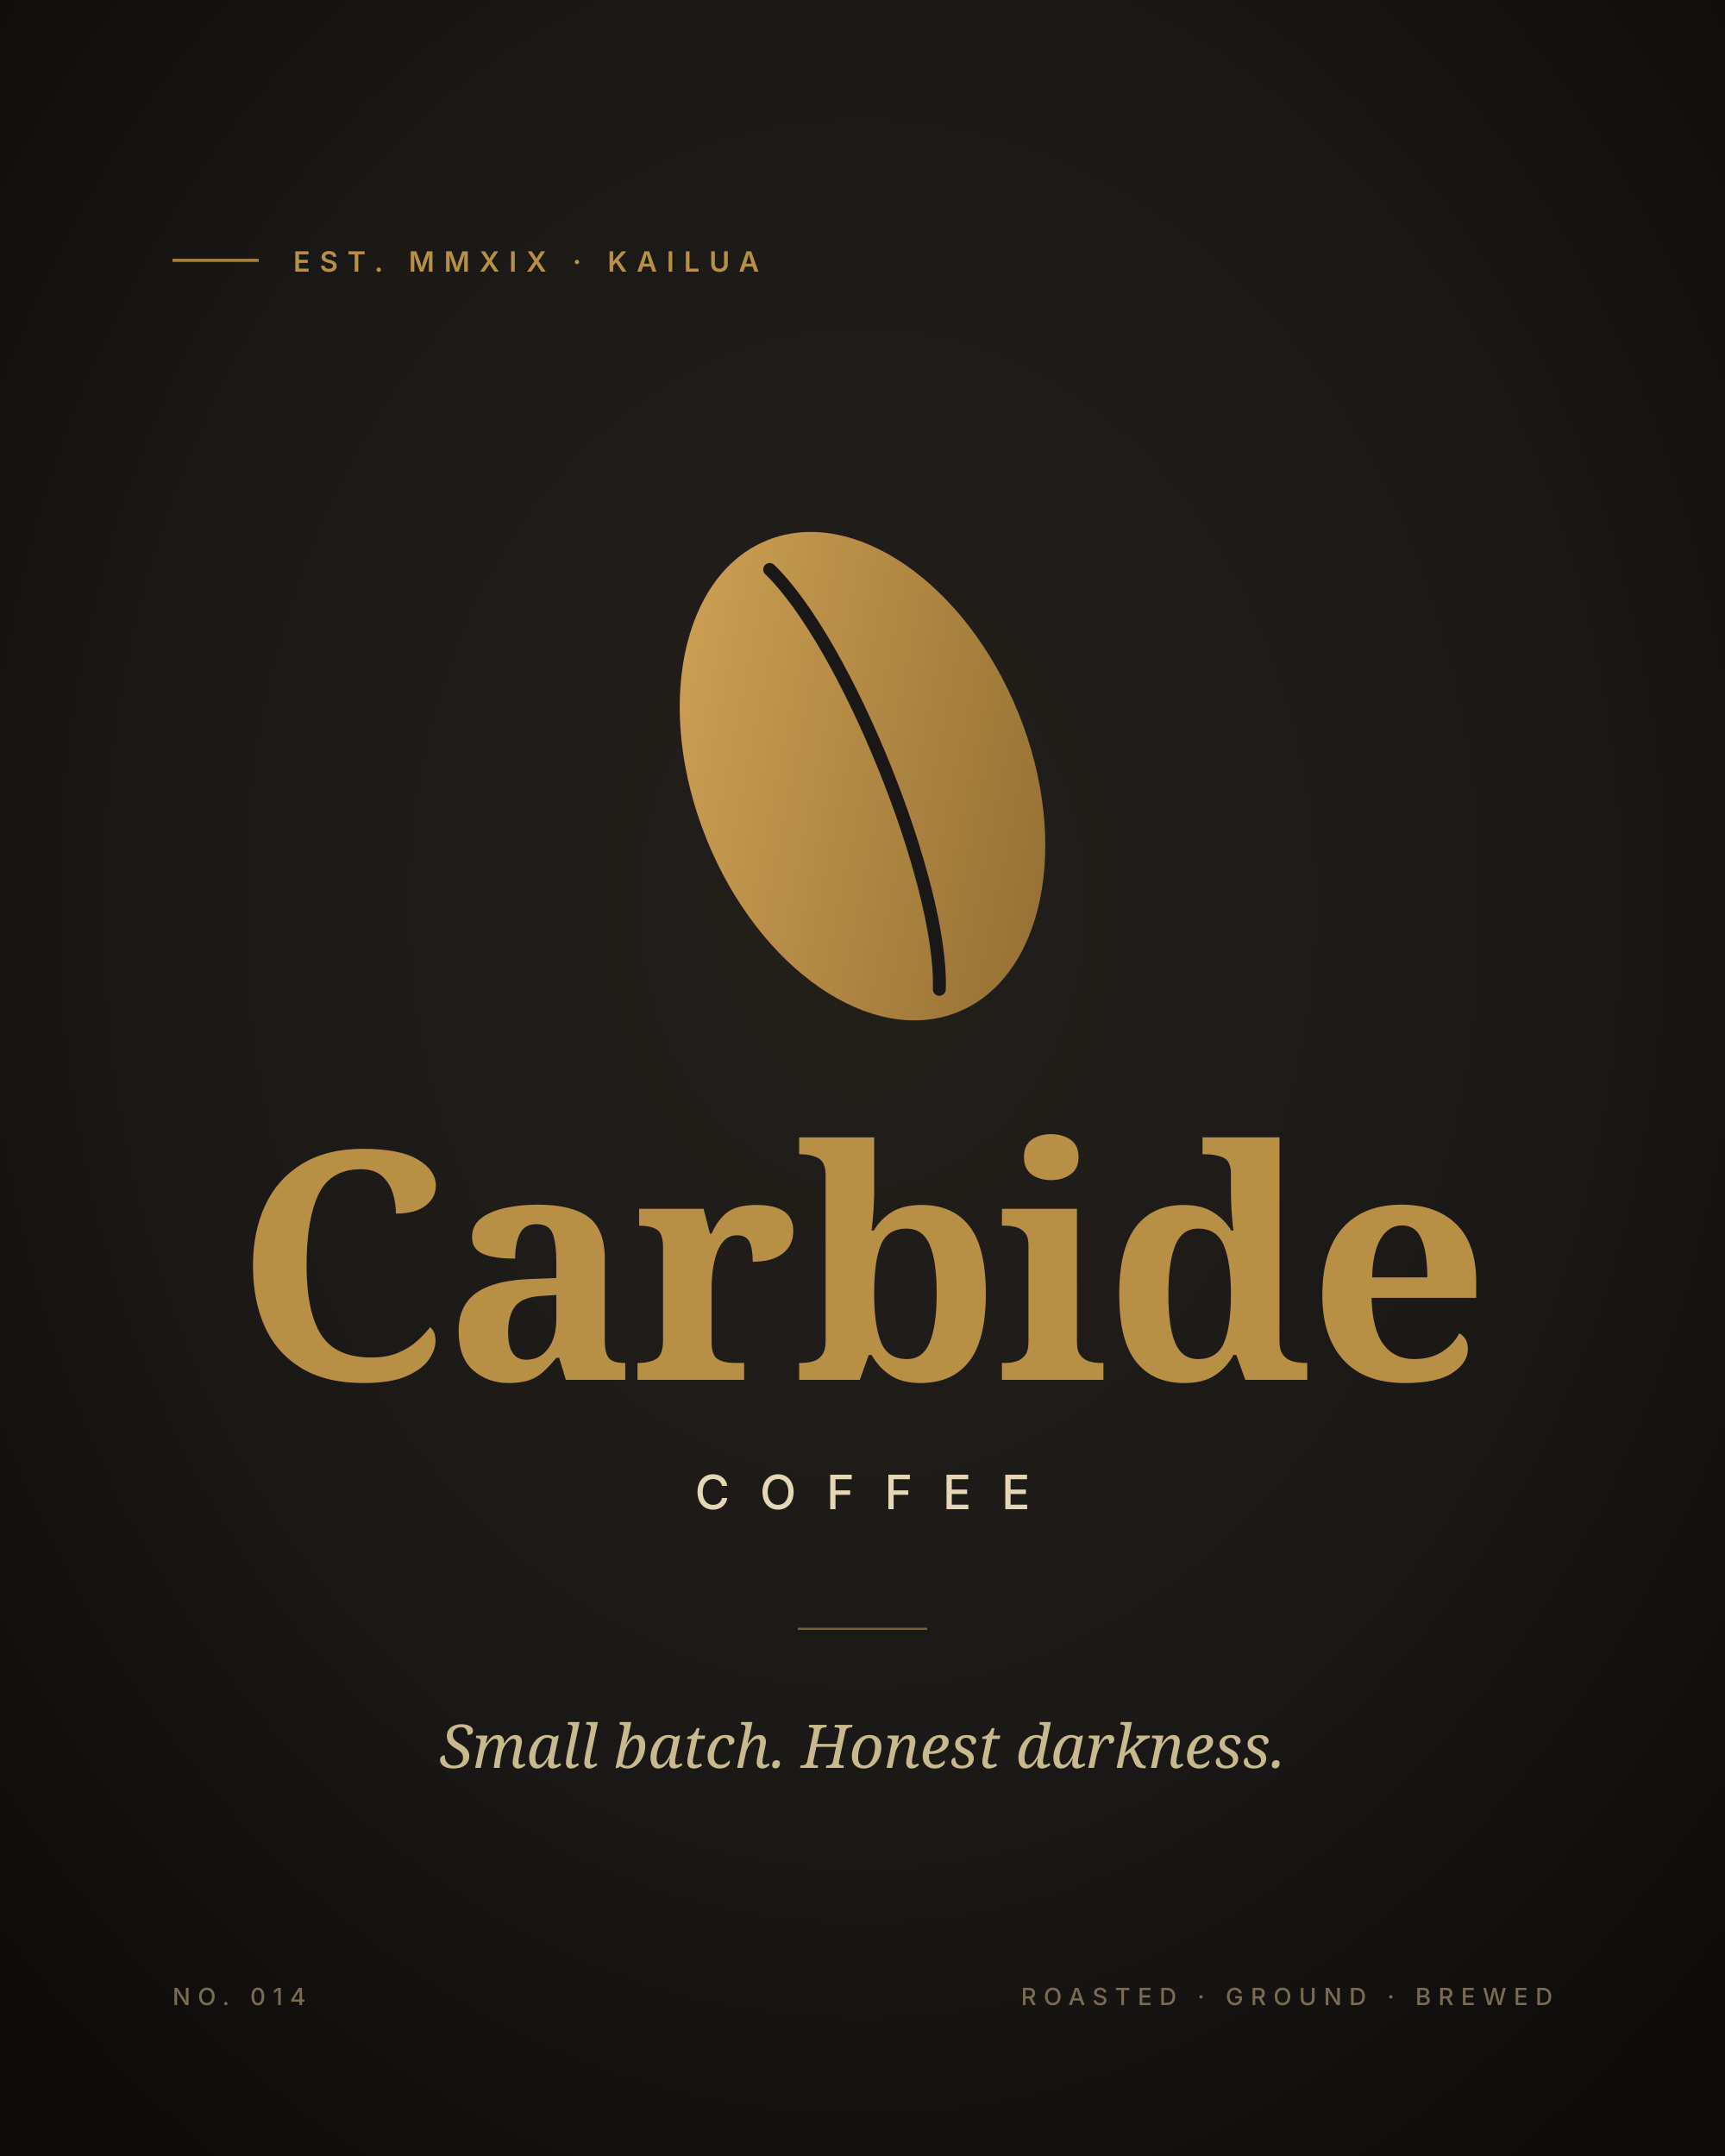
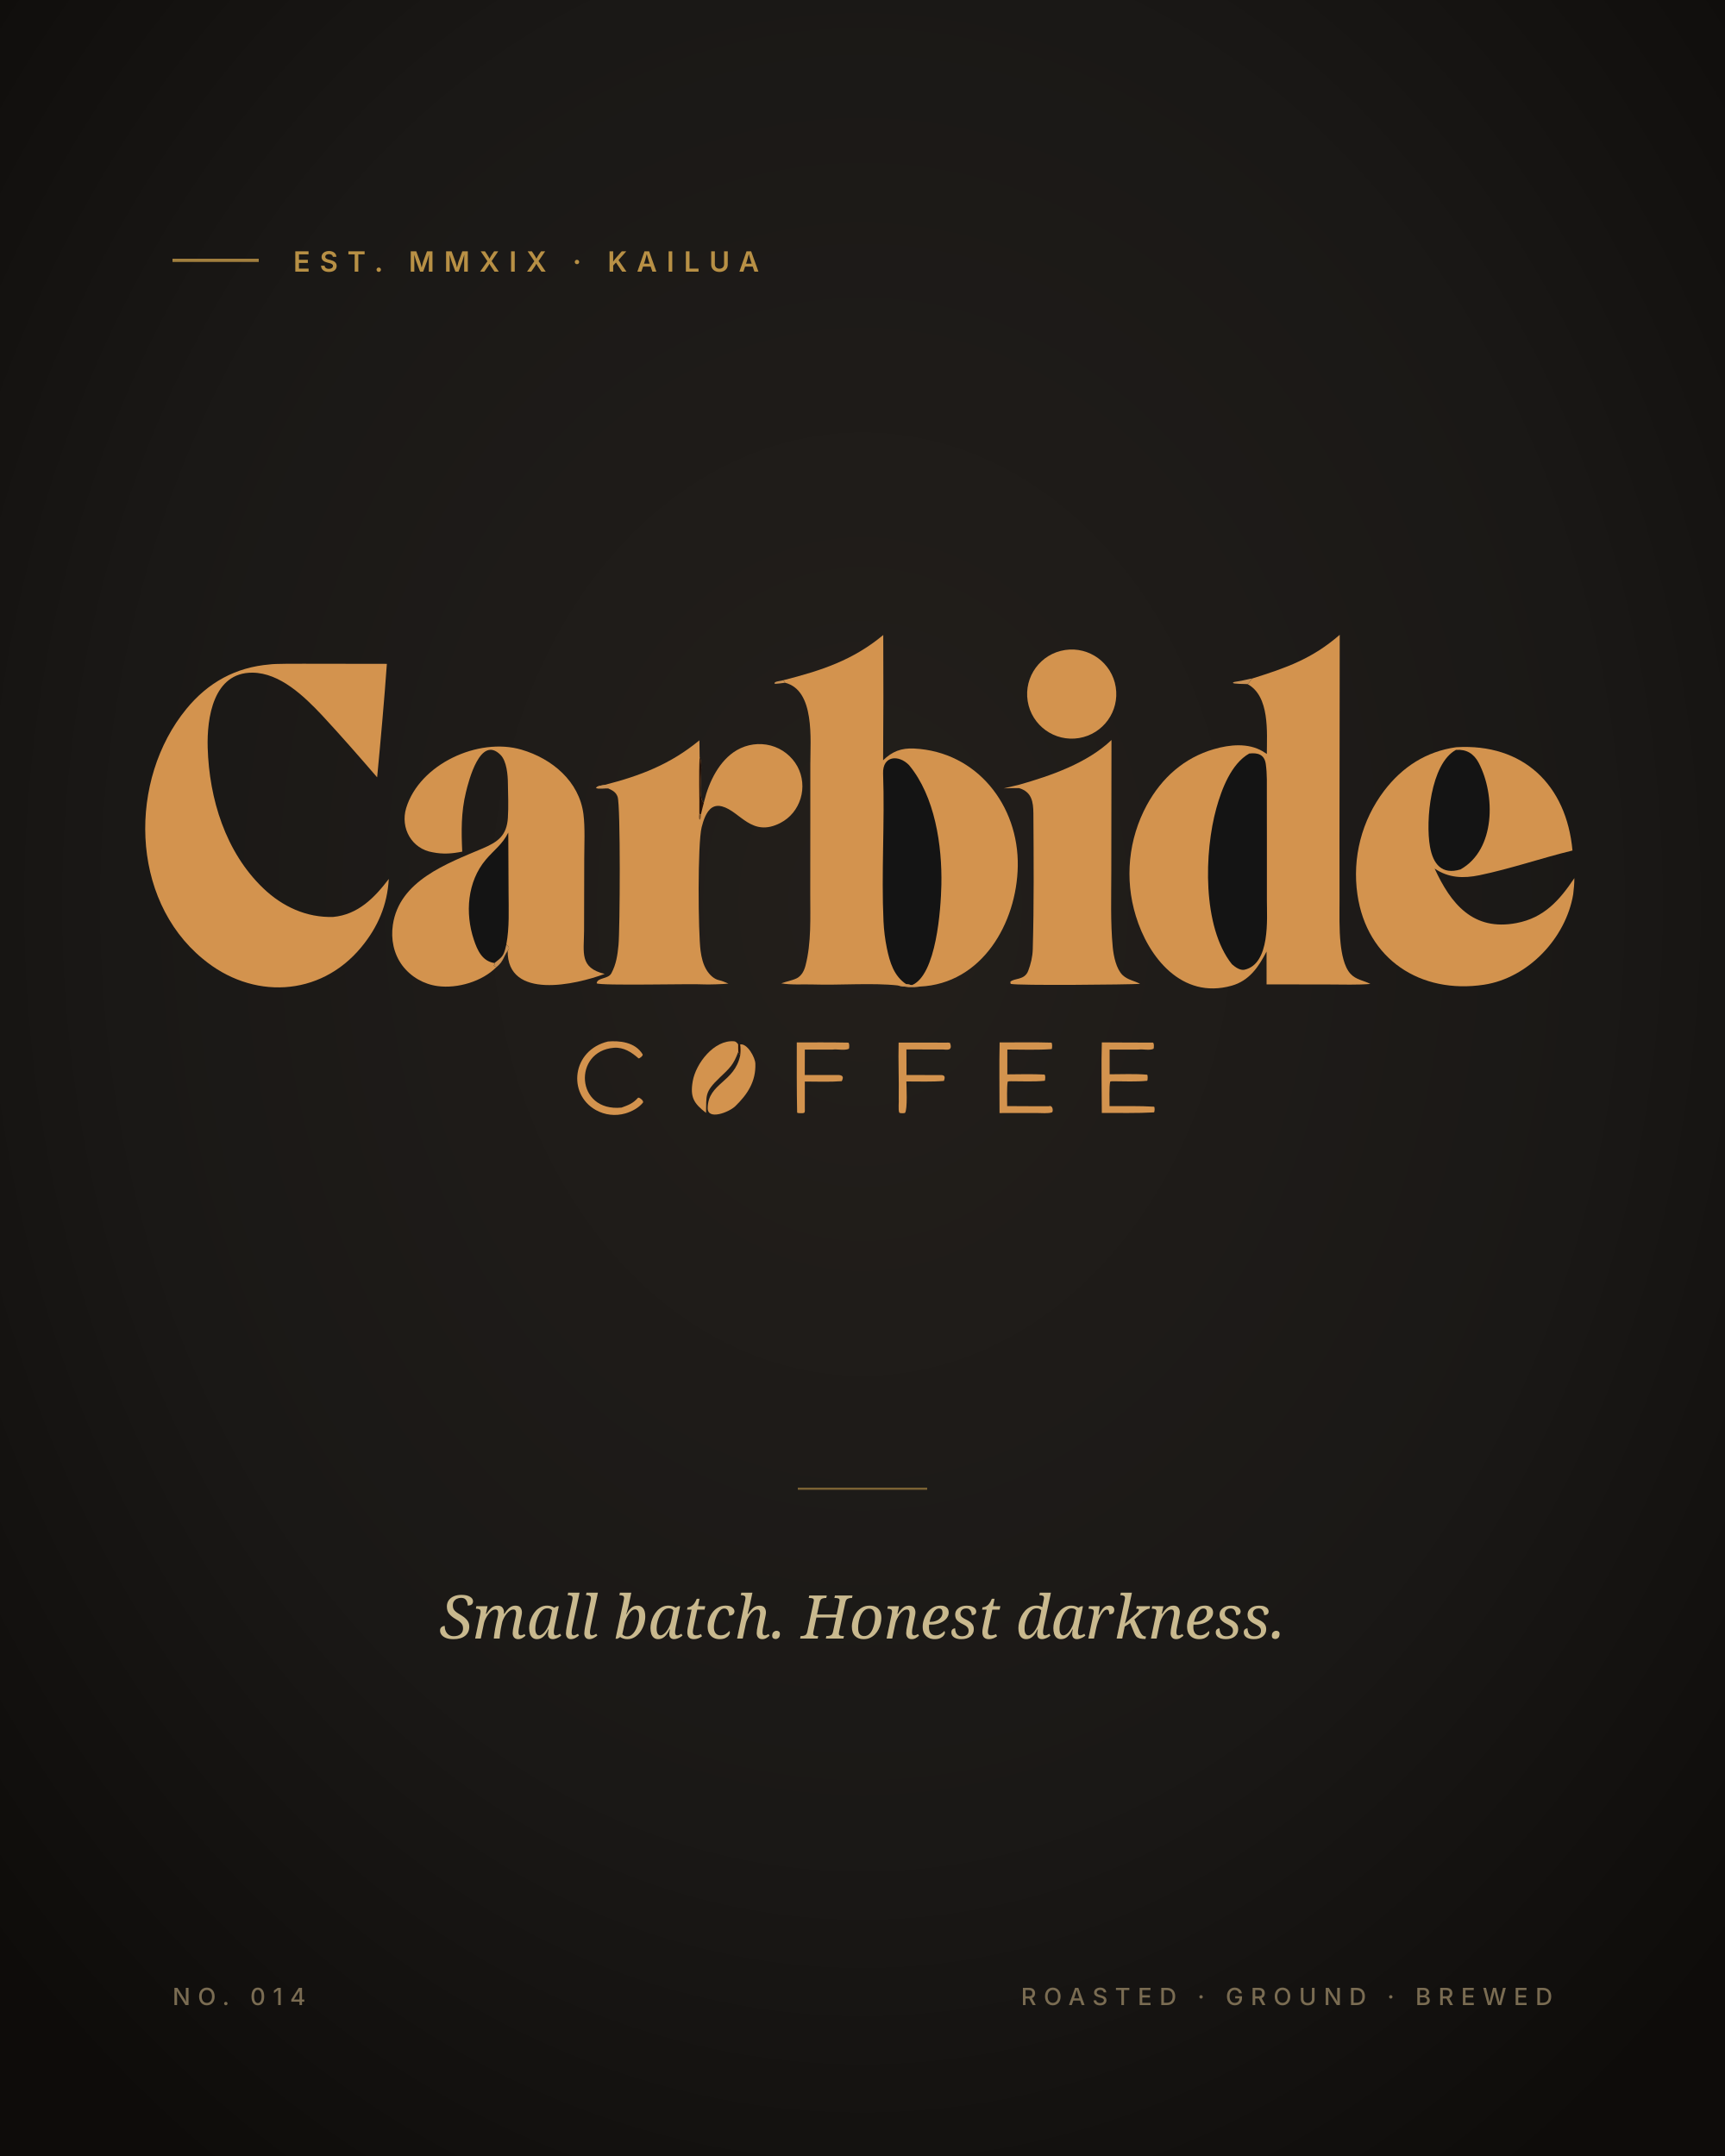
- <svg xmlns="http://www.w3.org/2000/svg" viewBox="0 0 800 1000" preserveAspectRatio="xMidYMid slice" role="img" aria-label="Carbide Coffee — phantom brand mock">
+ <svg xmlns="http://www.w3.org/2000/svg" viewBox="0 0 800 1000" preserveAspectRatio="xMidYMid slice" role="img" aria-label="Carbide Coffee — concept brand vignette with official wordmark">
  <defs>
    <radialGradient id="cb-vignette" cx="50%" cy="42%" r="70%">
      <stop offset="0%" stop-color="#231F1B" />
      <stop offset="62%" stop-color="#1A1816" />
      <stop offset="100%" stop-color="#0E0C0A" />
    </radialGradient>
-     <linearGradient id="cb-bean" x1="0%" y1="0%" x2="100%" y2="100%">
-       <stop offset="0%" stop-color="#D4A658" />
-       <stop offset="100%" stop-color="#8E6A2F" />
-     </linearGradient>
  </defs>
  <rect width="800" height="1000" fill="url(#cb-vignette)" />
  <g transform="translate(80,120)">
    <rect width="40" height="1.5" fill="#B89045" opacity="0.85" />
    <text x="56" y="6" font-family="'Inter','Helvetica Neue',Arial,sans-serif" font-size="13" letter-spacing="4.4" fill="#B89045" font-weight="600">EST. MMXIX · KAILUA</text>
  </g>
-   <g transform="translate(400,360)">
-     <ellipse cx="0" cy="0" rx="78" ry="118" fill="url(#cb-bean)" transform="rotate(-22)" />
-     <path d="M-4,-105 C 16,-60 16,60 -4,105" fill="none" stroke="#1A1816" stroke-width="6" stroke-linecap="round" transform="rotate(-22)" />
+   <g transform="translate(-43.2,-36.3) scale(0.432)">
+     <path d="M 1444.43 812.477 C 1480.9 801.018 1508.57 791.41 1538.24 765.605 L 1537.98 986.188 L 1538.03 1050.01 C 1538.02 1065.21 1537.56 1082.03 1539.18 1096.98 C 1540.27 1107.14 1542.73 1121.81 1549.75 1129.48 C 1555.92 1136.2 1563.79 1136.54 1571.14 1140.45 C 1557.84 1141.6 1541.29 1141.06 1527.6 1141.03 L 1459.71 1140.91 L 1459.69 1105.65 C 1451.09 1122.35 1441.07 1137.08 1422.1 1142.37 C 1368.62 1157.3 1332.74 1111.64 1319.34 1067.41 C 1307.13 1027.73 1311.41 984.794 1331.23 948.305 C 1347.1 919.247 1371.11 897.615 1403.28 888.329 C 1420.18 883.45 1439.78 881.427 1455.61 890.693 C 1457.11 891.583 1458.56 892.537 1459.98 893.552 C 1460.1 870.218 1463.24 831.431 1439.31 818.556 C 1440.9 817.572 1441.88 814.834 1444.43 812.477 z" fill="rgb(211,147,78)" />
+     <path d="M 1441.1 893.064 C 1450.14 891.977 1457.41 894.013 1458.86 904.286 C 1460.41 915.28 1459.99 926.47 1460.01 937.559 L 1460.06 988.561 L 1460.05 1050.94 C 1460.03 1069.66 1463.96 1118.88 1436.08 1125.17 C 1431.3 1126.24 1425.98 1122.32 1422.48 1119.25 C 1390.54 1079.04 1392.77 998.505 1405.86 951.595 C 1411.54 931.228 1421.76 903.996 1441.1 893.064 z" fill="rgb(20,20,20)" />
+     <path d="M 941.065 814.31 C 981.381 804.036 1015.49 793.078 1048.21 765.793 C 1048.45 810.631 1048.4 855.47 1048.06 900.308 C 1057.79 890.821 1067.52 887 1081.45 887.702 C 1148.74 891.089 1193.75 948.804 1192.62 1014.02 C 1191.57 1074.95 1154.36 1140.32 1087.33 1143.28 C 1079.75 1144.24 1071.03 1143.83 1063.58 1142.04 C 1036.57 1139.1 1001.04 1141.95 973.192 1141.03 C 961.784 1140.65 950.092 1141.72 938.68 1139.82 C 944.315 1137.72 950.345 1136.83 955.479 1134.3 C 960.709 1131.49 963.32 1126.17 964.736 1120.72 C 971.141 1096.03 969.811 1069.19 969.836 1043.82 L 969.899 967.78 L 969.916 904.483 C 969.914 877.989 975.041 825.275 942.844 817.061 L 941.065 814.31 z" fill="rgb(211,147,78)" />
+     <path d="M 1072.88 1140.73 C 1059.57 1131.92 1055.17 1117.04 1052.07 1102.02 C 1050.15 1092.57 1048.95 1082.98 1048.48 1073.35 C 1046.05 1021.23 1049.93 966.927 1048.04 914.566 C 1047.34 895.164 1064.88 894.082 1075.9 905.509 C 1103.76 939.068 1111.51 991.824 1110.6 1034.19 C 1110.05 1059.63 1105.33 1131.31 1078.75 1141.82 C 1076.17 1141.14 1075.5 1140.86 1072.88 1140.73 z" fill="rgb(20,20,20)" />
+     <path d="M 1072.88 1140.73 C 1075.5 1140.86 1076.17 1141.14 1078.75 1141.82 C 1081.42 1142.88 1084.37 1142.91 1087.33 1143.28 C 1079.75 1144.24 1071.03 1143.83 1063.58 1142.04 C 1067.24 1141.74 1069.85 1142.49 1072.88 1140.73 z" fill="rgb(200,144,84)" />
+     <path d="M 1663.22 886.291 C 1735.21 881.912 1781.68 926.708 1788.12 997.196 C 1755.28 1005.16 1721.47 1016.86 1688.21 1023.73 C 1670.98 1027.28 1655.09 1026.77 1640.14 1016.57 C 1657.49 1054.39 1681.38 1083.96 1728.01 1075.08 C 1757.6 1069.45 1774.13 1050.72 1790.14 1026.84 C 1790.14 1033.18 1789.58 1037.93 1788.89 1044.22 C 1781.06 1090.99 1740.74 1134.06 1693.18 1141.27 C 1625.07 1151.6 1567.29 1114.08 1557.25 1044.41 C 1551.51 1004.96 1561.84 964.852 1585.92 933.077 C 1605.45 907.401 1631.12 890.818 1663.22 886.291 z" fill="rgb(211,147,78)" />
+     <path d="M 1663.02 889.163 C 1674.24 888.309 1682.22 893.093 1687.5 903.186 C 1705.51 937.605 1705.65 996.328 1667.88 1017.5 C 1647.84 1023.55 1638.46 1011.72 1635.14 993.073 C 1630.2 965.3 1635.81 903.91 1663.02 889.163 z" fill="rgb(20,20,20)" />
+     <path d="M 596.233 998.394 C 585.108 1000.6 575.748 1001.34 564.542 999.106 C 542.027 995.516 529.518 973.077 536.057 951.572 C 550.413 904.359 613.618 875.413 659.741 888.885 C 692.692 898.51 721.809 922.91 726.335 958.066 C 728.206 972.6 727.227 991.594 727.201 1006.36 L 727.021 1083.41 C 726.876 1107.01 721.948 1123.08 749.135 1129.68 C 718.812 1141.09 644.324 1158.33 645.006 1104.74 C 640.383 1111.38 640.633 1115.92 632.973 1122.34 C 617.743 1137.79 591.166 1145.63 569.878 1142.76 C 554.773 1140.75 541.1 1132.78 531.901 1120.63 C 522.533 1108 519.502 1092.3 521.75 1077.03 C 528.698 1029.58 579.729 1011.24 618.225 994.91 C 634.598 987.967 644.025 981.094 645.228 962.046 C 646.006 949.725 645.465 937.654 645.252 925.303 C 645.206 916.327 643.986 901.177 637.351 894.524 C 615.63 872.741 603.187 922.438 600.278 934.26 C 594.865 956.255 595.241 976.884 596.233 998.394 z" fill="rgb(211,147,78)" />
+     <path d="M 630.817 1118.01 C 617.679 1116.07 612.502 1104.38 608.706 1093 C 599.165 1064.59 601.617 1030.68 621.454 1007.11 C 630.17 996.754 639.432 990.582 645.657 977.942 L 645.969 1042.25 C 646.039 1060.5 646.972 1080.34 643.535 1098.12 C 645.879 1100.19 647.909 1101.95 645.006 1104.74 C 640.383 1111.38 640.633 1115.92 632.973 1122.34 C 632.801 1122.25 629.727 1120.86 629.658 1120.51 C 631.104 1119.59 631.648 1119.54 630.817 1118.01 z" fill="rgb(20,20,20)" />
+     <path d="M 643.535 1098.12 C 645.879 1100.19 647.909 1101.95 645.006 1104.74 C 640.383 1111.38 640.633 1115.92 632.973 1122.34 C 632.801 1122.25 629.727 1120.86 629.658 1120.51 C 631.104 1119.59 631.648 1119.54 630.817 1118.01 C 638.58 1111.75 640.66 1111.12 643.139 1099.83 L 643.535 1098.12 z" fill="rgb(200,144,84)" />
+     <path d="M 389.517 797.402 C 394.823 796.518 418.986 796.686 425.719 796.646 L 515.309 796.778 C 512.514 836.403 508.641 879.108 504.879 918.63 C 485.696 896.336 465.795 873.641 445.734 851.999 C 426.74 831.869 400.682 806.45 370.98 806.244 C 328.919 805.953 322.001 854.95 322.955 886.82 C 324.599 941.735 342.123 998.959 382.591 1037.71 C 403.229 1057.47 428.981 1069.37 457.652 1068.52 C 484.309 1066.03 502.017 1047.99 517.384 1027.73 C 515.763 1055.79 505.698 1079.34 487.978 1100.85 C 443.457 1154.89 370.256 1157.5 317.587 1113.39 C 239.218 1048.81 237.919 921.015 300.109 845.155 C 323.455 816.678 352.991 800.456 389.517 797.402 z" fill="rgb(211,147,78)" />
+     <path d="M 850.838 878.892 C 850.875 884.874 850.961 890.856 851.095 896.837 C 856.16 906.355 847.747 940.55 855.603 945.971 C 855.751 945.28 855.909 944.591 856.078 943.905 C 861.119 923.441 872.116 900.516 890.982 889.469 C 901.992 883.044 915.102 881.25 927.434 884.482 C 939.682 887.762 950.052 895.916 956.128 907.045 C 961.755 917.602 962.94 929.967 959.42 941.401 C 955.947 952.732 948.362 962.111 937.813 967.571 C 906.802 983.622 894.601 954.993 875.045 949.797 C 871.386 948.824 867.627 949.062 864.389 951.141 C 858.146 955.149 855.005 965.276 853.249 972.213 C 848.807 989.76 849.46 1085.31 852.109 1104.98 C 853.075 1112.16 854.813 1119.55 858.699 1125.75 C 861.63 1130.43 866.286 1135.19 871.834 1136.41 C 875.408 1137.19 878.657 1138.68 882.017 1140.09 C 877.062 1140.69 859.781 1141.25 855.643 1140.94 C 843.779 1140.05 744.061 1142.63 740.536 1139.74 C 741.272 1133.39 752.825 1135.45 756.268 1129.1 C 761.513 1119.42 762.924 1109.57 763.97 1098.8 C 765.589 1082.12 766.285 948.938 763.036 939.576 C 761.227 934.362 757.403 932.55 752.732 930.43 C 750.411 930.269 740.454 931.206 740.04 929.978 C 740.872 927.801 746.273 927.313 748.567 926.893 C 787.505 916.918 819.428 904.751 850.838 878.892 z" fill="rgb(211,147,78)" />
+     <path d="M 851.095 896.837 C 856.16 906.355 847.747 940.55 855.603 945.971 C 854.507 950.241 853.539 953.59 852.601 958.02 C 852.12 958.259 851.988 958.41 851.541 958.397 C 851.094 958.064 851.11 957.887 850.776 957.253 C 851.018 938.636 850.07 914.778 851.095 896.837 z" fill="rgb(38,18,8)" />
+     <path d="M 752.732 930.43 C 750.411 930.269 740.454 931.206 740.04 929.978 C 740.872 927.801 746.273 927.313 748.567 926.893 C 749.47 927.007 754.923 927.311 755.433 927.692 C 755.666 928.682 753.41 929.892 752.732 930.43 z" fill="rgb(200,144,84)" />
+     <path d="M 850.776 957.253 C 851.11 957.887 851.094 958.064 851.541 958.397 C 851.988 958.41 852.12 958.259 852.601 958.02 C 852.499 959.023 852.428 963.732 851.279 964.092 C 849.794 963.584 850.501 958.408 850.776 957.253 z" fill="rgb(118,78,40)" />
+     <path d="M 1194.16 926.543 C 1228.23 916.869 1267.27 903.306 1293.22 878.552 L 1293.03 1019.48 C 1293.02 1046.13 1292.04 1074.52 1294.58 1101.07 C 1295.5 1110.6 1298.28 1124.21 1305.16 1130.98 C 1311.1 1136.42 1317.08 1136.64 1323.96 1140.39 C 1311.74 1141.18 1192.37 1142.37 1185 1140.38 L 1184.58 1138.27 C 1188.55 1133.82 1199.86 1136.88 1203.83 1126.34 C 1206.66 1118.83 1208.47 1111.34 1208.71 1103.24 C 1210.09 1054.76 1209.69 1006.04 1209.39 957.54 C 1209.31 944.546 1207.46 934.215 1193.98 930.179 C 1188.82 930.051 1182.68 930.347 1177.45 930.479 L 1194.16 926.543 z" fill="rgb(211,147,78)" />
+     <path d="M 1243.44 781.909 C 1269.41 778.021 1293.67 795.788 1297.79 821.722 C 1301.92 847.657 1284.37 872.07 1258.48 876.431 C 1232.24 880.849 1207.44 863.026 1203.26 836.755 C 1199.09 810.484 1217.14 785.847 1243.44 781.909 z" fill="rgb(211,147,78)" />
+     <path d="M 894.621 1205.37 C 902.278 1204.06 910.712 1219.36 910.91 1226 C 911.569 1245.21 902.415 1259.07 889.371 1271.69 C 882.434 1278.4 859.391 1287.14 859.724 1273.52 C 860.382 1246.62 888.451 1246.46 894.66 1217.14 L 892.59 1213.19 C 892.463 1210.43 892.401 1208.07 892.448 1205.32 L 894.621 1205.37 z" fill="rgb(211,147,78)" />
+     <path d="M 892.448 1205.32 L 894.621 1205.37 C 895.134 1209.88 895.101 1212.62 894.66 1217.14 L 892.59 1213.19 C 892.463 1210.43 892.401 1208.07 892.448 1205.32 z" fill="rgb(38,18,8)" />
+     <path d="M 857.965 1278.9 C 844.98 1268.84 840.676 1262.22 843.651 1244.99 C 846.963 1225.81 866.647 1200.22 888.045 1202.03 C 890.072 1202.2 891.384 1203.82 892.448 1205.32 C 892.401 1208.07 892.463 1210.43 892.59 1213.19 C 887.542 1227.33 883.236 1230.96 872.552 1241.11 C 855.937 1256.88 858.565 1260.27 857.965 1278.9 z" fill="rgb(211,147,78)" />
+     <path d="M 1173.13 1203.24 C 1191.58 1203.35 1210.17 1202.85 1228.57 1203.45 C 1229.93 1203.5 1229.66 1210.35 1228.92 1210.41 C 1213.76 1211.55 1196.83 1210.91 1181.42 1210.87 L 1181.4 1237.54 C 1194.51 1237.41 1208.05 1237.09 1221.07 1237.72 C 1222.61 1237.79 1222.21 1244.35 1221.49 1244.43 C 1210.31 1245.57 1197.14 1244.92 1185.75 1244.92 C 1184.78 1244.92 1181.93 1244.82 1181.77 1245.6 C 1180.75 1250.48 1181.24 1267.15 1181.24 1271.6 C 1196.12 1271.56 1211.11 1271.89 1225.97 1271.76 C 1230.55 1270.03 1230.79 1277.7 1229.41 1278.26 C 1225.59 1279.8 1217.49 1279 1212.83 1279.02 C 1199.6 1279.07 1186.3 1279.01 1173.04 1279.06 C 1173.1 1254.3 1172.55 1227.8 1173.13 1203.24 z" fill="rgb(211,147,78)" />
+     <path d="M 1282.85 1203.21 C 1301.1 1203.42 1319.36 1203.29 1337.58 1203.43 C 1339.17 1203.44 1338.9 1209.82 1338.24 1210.13 C 1334.07 1212.12 1326.89 1210.22 1322.23 1210.91 C 1311.91 1211.02 1301.54 1210.88 1291.21 1210.92 L 1291.24 1237.45 C 1304.12 1237.43 1318.79 1236.76 1331.46 1237.89 C 1332.47 1238.55 1332.11 1244.36 1331.48 1244.43 C 1320.67 1245.62 1305.58 1244.99 1294.75 1244.93 C 1293.98 1244.95 1291.95 1244.92 1291.78 1245.58 C 1290.66 1249.93 1291.13 1267.42 1291.13 1271.63 C 1306.85 1271.71 1323.3 1271.29 1338.85 1272.24 C 1339.91 1272.31 1339.66 1278.31 1338.76 1278.36 C 1320.56 1279.36 1301.26 1278.9 1282.83 1278.95 C 1282.8 1254.74 1282.13 1227.14 1282.85 1203.21 z" fill="rgb(211,147,78)" />
+     <path d="M 752.673 1202.25 C 764.442 1201.24 781.743 1202.53 789.918 1216.06 C 790.693 1217.34 786.279 1221.02 785.423 1220.28 C 778.157 1213.88 769.505 1208.15 758.996 1209 C 714.979 1212.53 717.656 1278.18 767.27 1273.2 C 774.744 1270.44 779.386 1268.87 784.928 1262.68 C 785.851 1261.64 791.76 1265.98 790.163 1267.95 C 785.624 1273.54 778.205 1277.48 771.385 1279.46 C 760.724 1282.56 749.264 1281.24 739.588 1275.8 C 708.756 1258.41 714.156 1211.45 752.673 1202.25 z" fill="rgb(211,147,78)" />
+     <path d="M 955.375 1203.21 C 973.737 1203.24 992.207 1203.05 1010.54 1203.46 C 1012.11 1203.49 1011.81 1209.84 1011.23 1210.1 C 1006.66 1212.22 998.831 1210.21 993.709 1210.93 C 983.85 1211.05 973.894 1210.92 964.021 1210.92 L 963.95 1238.21 L 999.25 1238.2 C 1008.58 1238.05 1003.2 1244.87 1003.75 1244.83 C 991.146 1245.83 976.901 1245.26 964.008 1245.23 C 964.039 1254.82 964.024 1264.57 964.008 1274 C 964.002 1277.45 964.634 1279.04 961.53 1279.2 C 961.213 1279.21 955.775 1279.54 955.752 1278.44 C 955.218 1253.53 955.362 1228.23 955.375 1203.21 z" fill="rgb(211,147,78)" />
+     <path d="M 1064.7 1203.4 L 1115.51 1203.45 C 1116.04 1203.45 1119.67 1203.21 1119.95 1204 C 1123.17 1213.01 1115.48 1210.82 1112.5 1210.82 L 1073.07 1210.76 L 1073.17 1238.22 C 1085.53 1238.17 1097.89 1238.19 1110.25 1238.29 C 1116.9 1238.27 1112.91 1244.62 1113.37 1244.58 C 1100.41 1245.7 1086.25 1245.1 1073.04 1245.14 C 1073.05 1248.8 1074.47 1275.8 1071.51 1278.94 C 1071.2 1279.27 1065.84 1279.67 1065.36 1278.5 C 1064.06 1275.36 1065.18 1266.96 1064.82 1263.13 C 1065.17 1243.28 1064.2 1223.19 1064.7 1203.4 z" fill="rgb(211,147,78)" />
+     <path d="M 1439.31 818.556 C 1436.82 818.266 1423.63 818.549 1423.5 817.109 C 1424.11 816.495 1424.68 816.225 1425.56 816.109 C 1430.16 815.467 1434.73 814.594 1439.24 813.492 C 1441.45 812.953 1442.21 812.798 1444.43 812.477 C 1441.88 814.834 1440.9 817.572 1439.31 818.556 z" fill="rgb(200,144,84)" />
+     <path d="M 942.844 817.061 C 940.759 817.175 932.457 818.754 931.424 817.94 C 930.978 815.769 936.611 815.33 938.009 815.009 L 939.281 814.729 L 941.065 814.31 L 942.844 817.061 z" fill="rgb(200,144,84)" />
  </g>
-   <text x="400" y="640" text-anchor="middle" font-family="'Playfair Display','Bodoni 72','Bodoni MT',Georgia,serif" font-size="148" font-weight="900" letter-spacing="-2" fill="#B89045">Carbide</text>
-   <text x="400" y="700" text-anchor="middle" font-family="'Inter','Helvetica Neue',Arial,sans-serif" font-size="22" letter-spacing="14" font-weight="500" fill="#E5D6B5">COFFEE</text>
-   <rect x="370" y="755" width="60" height="1" fill="#B89045" opacity="0.6" />
-   <text x="400" y="820" text-anchor="middle" font-family="'Playfair Display',Georgia,serif" font-style="italic" font-size="28" fill="#C9B98E">Small batch. Honest darkness.</text>
+   <rect x="370" y="690" width="60" height="1" fill="#B89045" opacity="0.6" />
+   <text x="400" y="760" text-anchor="middle" font-family="'Playfair Display',Georgia,serif" font-style="italic" font-size="28" fill="#C9B98E">Small batch. Honest darkness.</text>
  <g font-family="'Inter','Helvetica Neue',Arial,sans-serif" font-size="11" letter-spacing="3.4" fill="#7A6C52" font-weight="500">
    <text x="80" y="930">NO. 014</text>
    <text x="720" y="930" text-anchor="end">ROASTED · GROUND · BREWED</text>
  </g>
</svg>
